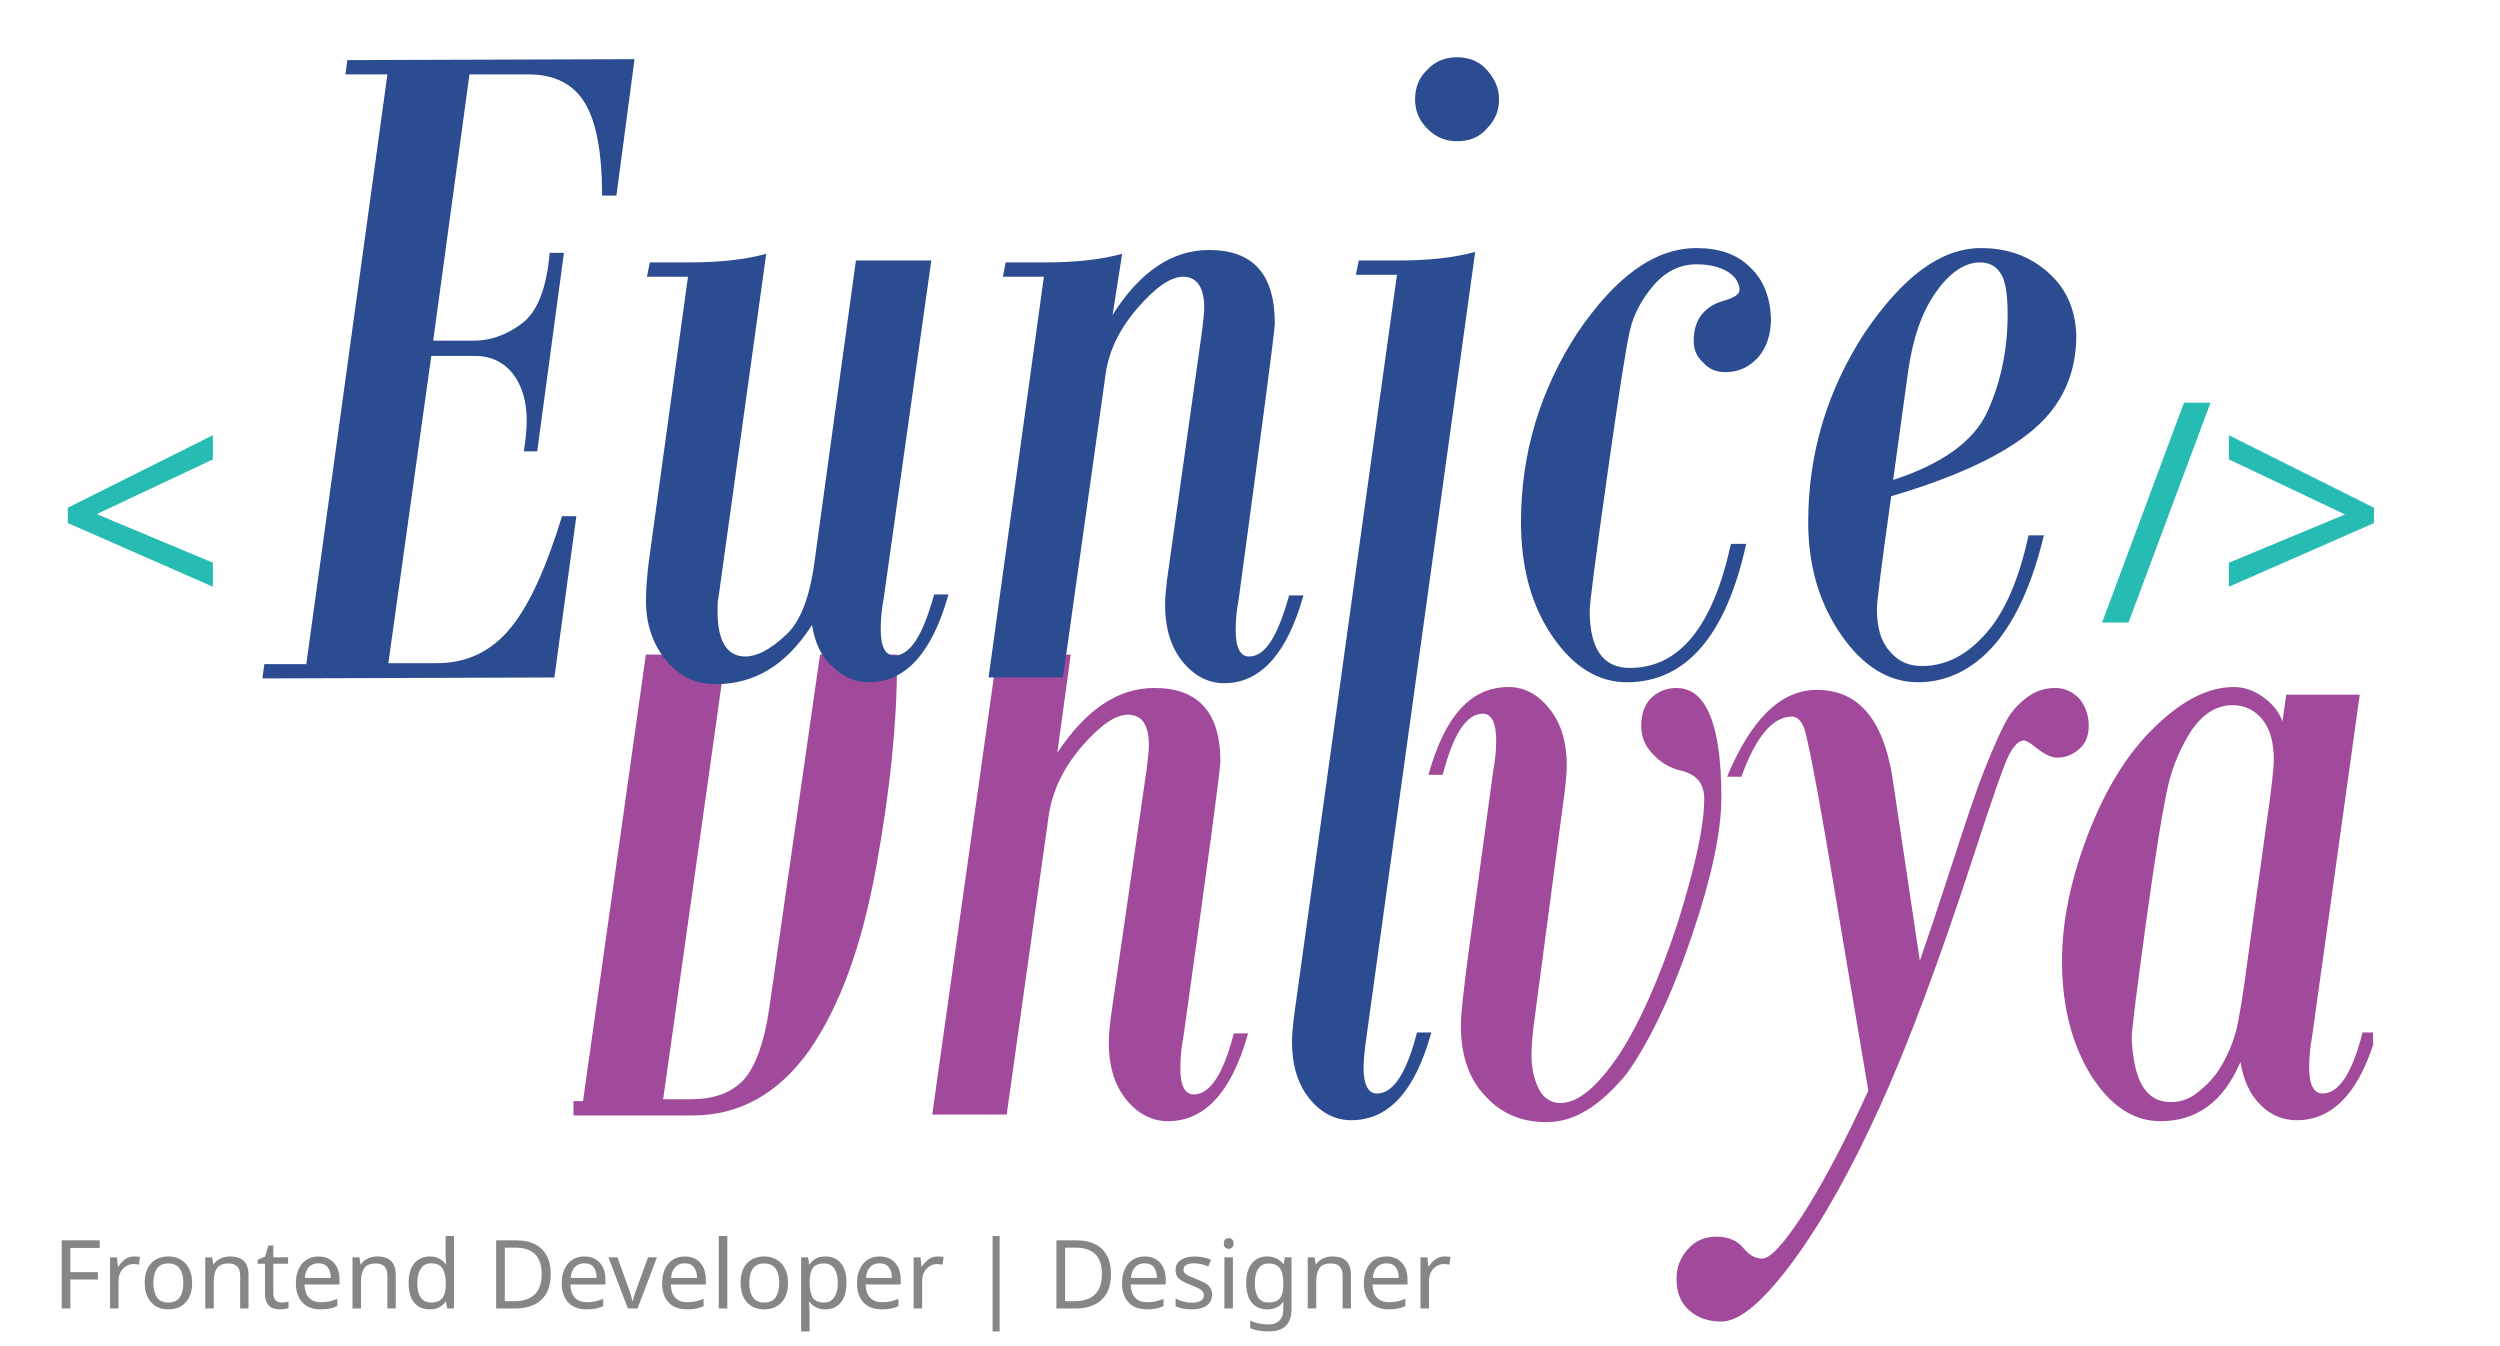
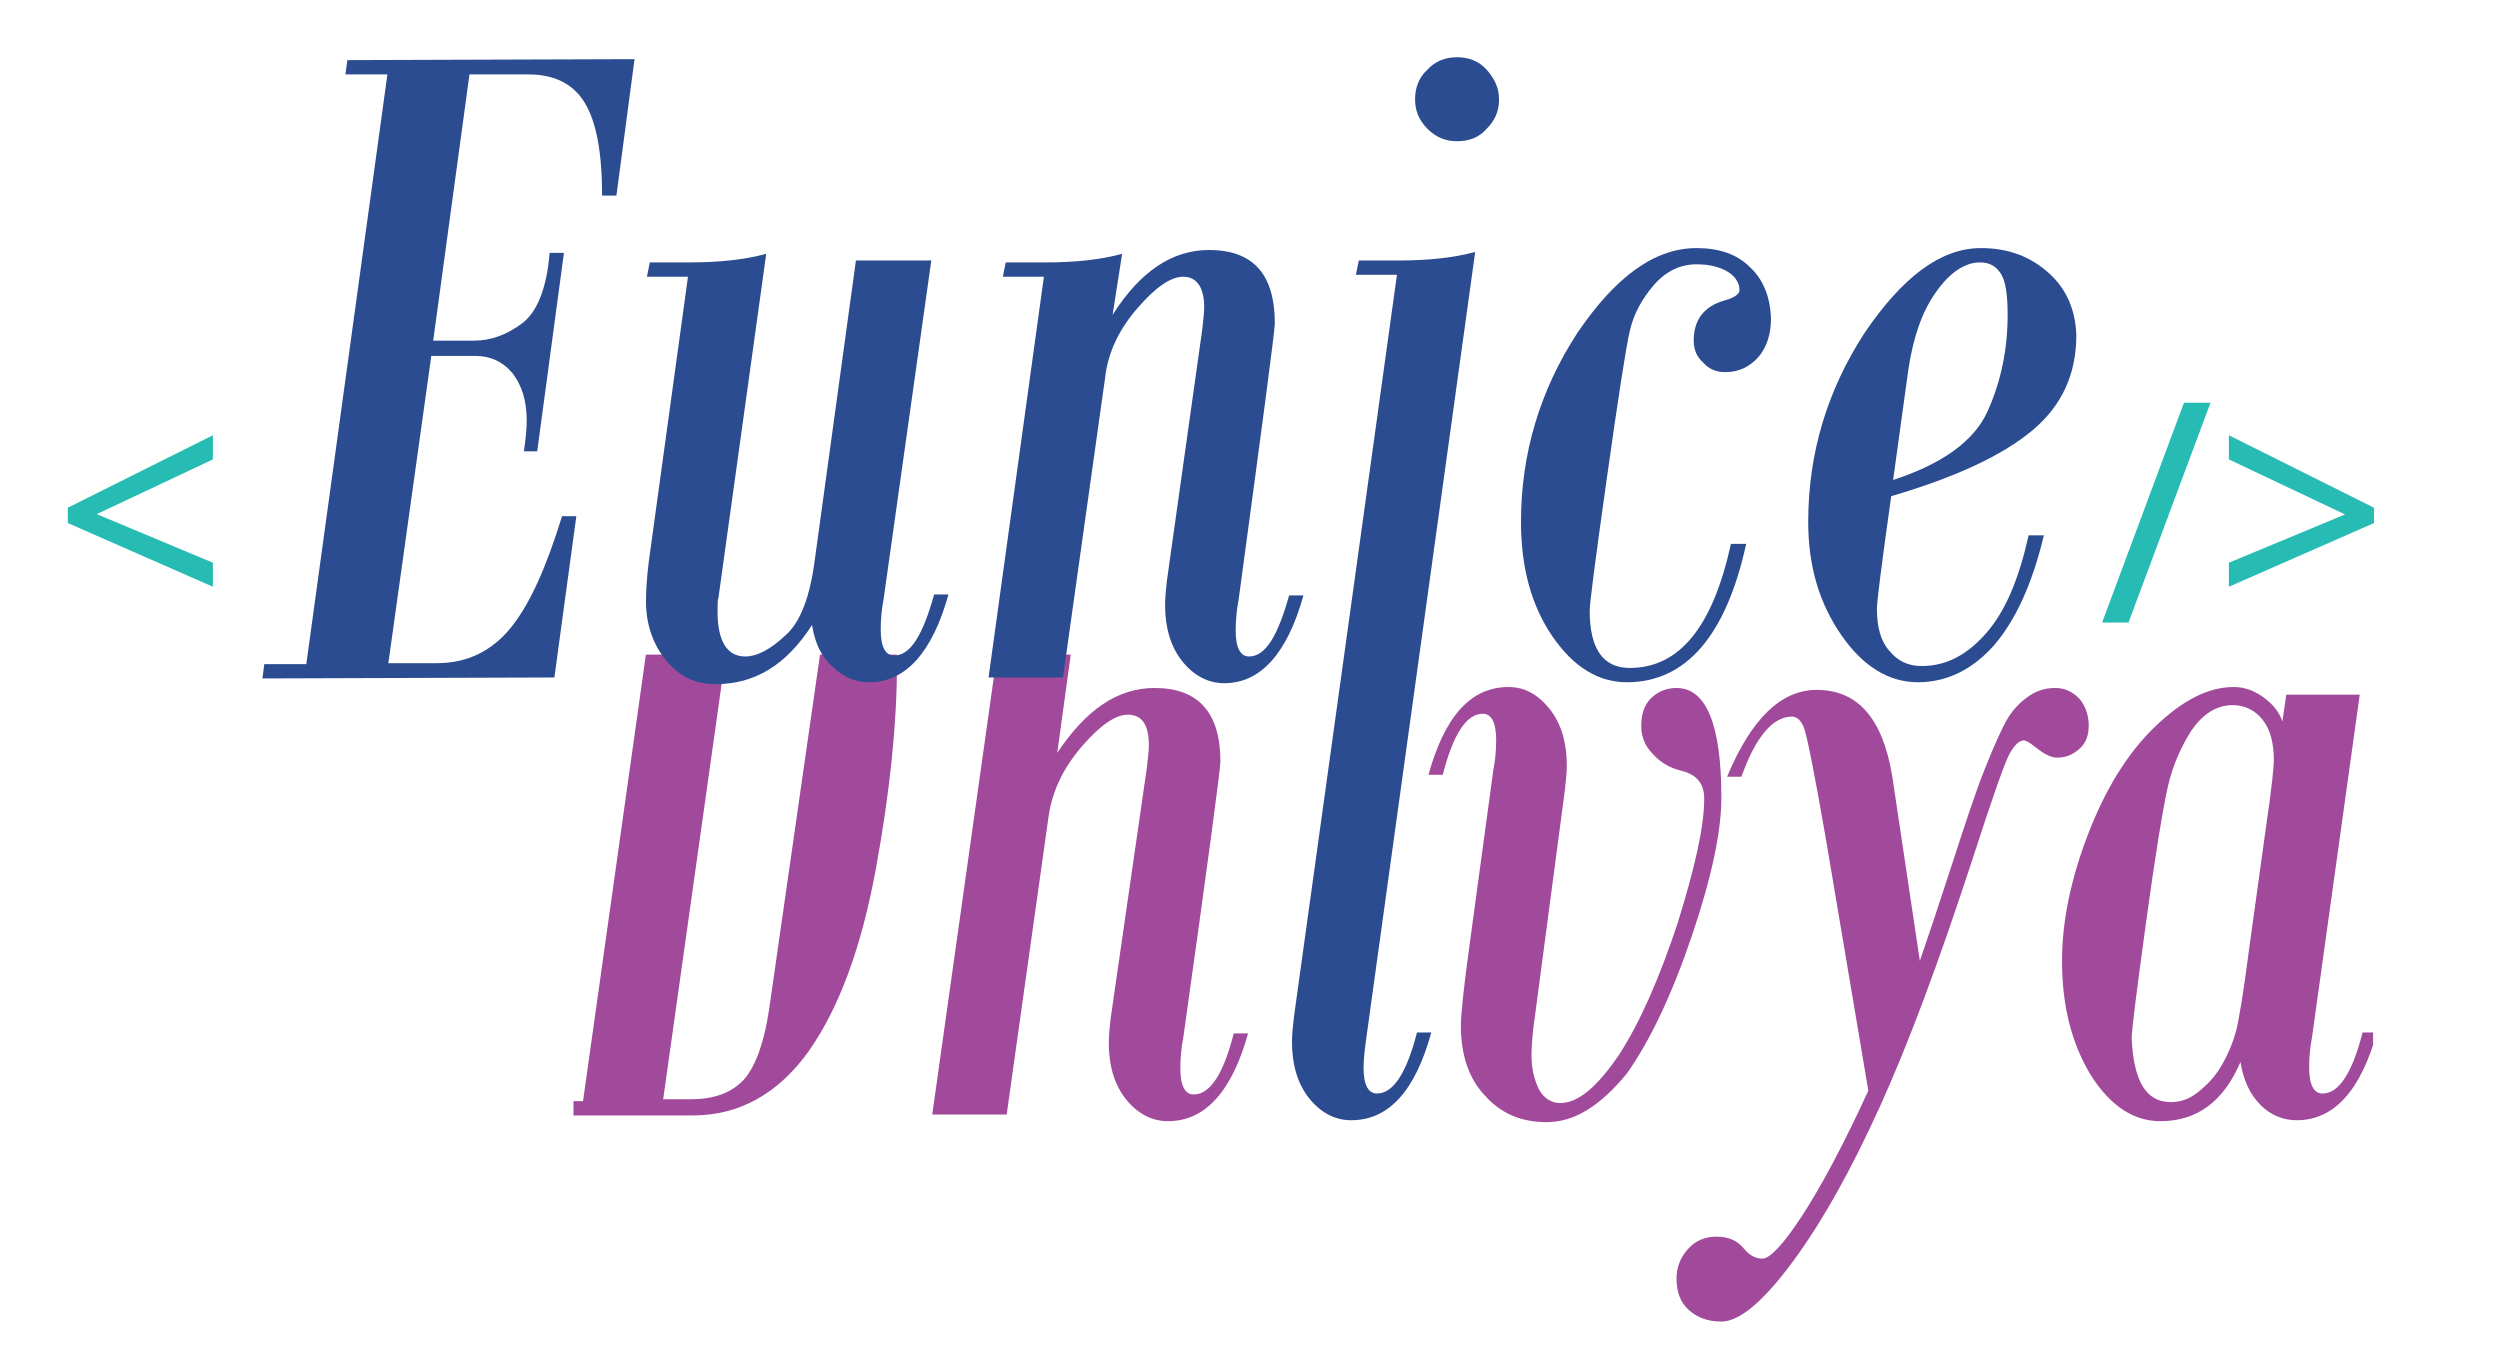
<svg xmlns="http://www.w3.org/2000/svg" xmlns:xlink="http://www.w3.org/1999/xlink" version="1.1" id="Layer_1" x="0px" y="0px" viewBox="0 0 262 141" style="enable-background:new 0 0 262 141;" xml:space="preserve">
  <style type="text/css">
	.st0{clip-path:url(#SVGID_2_);}
	.st1{fill:#A14A9B;}
	.st2{fill:#2B4C90;}
	.st3{fill:#26BBB3;}
- 	.st4{font-family:'OpenSans-SemiboldItalic';}
+ 	.st4{font-family:'OpenSans-Regular';}
	.st5{font-size:32.266px;}
- 	.st6{fill:#868686;}
- 	.st7{font-family:'OpenSans-Regular';}
- 	.st8{font-size:10px;}
</style>
  <g>
    <g>
-       <defs>
-         <rect id="SVGID_1_" x="60.1" y="68.6" width="188.6" height="76.1" />
-       </defs>
-       <clipPath id="SVGID_2_">
-         <use xlink:href="#SVGID_1_" style="overflow:visible;" />
-       </clipPath>
-       <g class="st0">
-         <g>
+       <g>
+         <defs>
+           <rect id="SVGID_1_" x="60.1" y="68.6" width="188.6" height="76.1" />
+         </defs>
+         <clipPath id="SVGID_2_">
+           <use xlink:href="#SVGID_1_" style="overflow:visible;" />
+         </clipPath>
+         <g class="st0">
          <g>
            <g>
-               <path class="st1" d="M65.6,51.9h17.1c7.5,0,11.3,5.9,11.3,17.8c0,6-0.7,13.1-2.2,21.3c-1.5,8.2-3.8,14.5-7,19.1        c-3.2,4.5-7.3,6.8-12.2,6.8H56.5l0.2-1.5h4.4l8.7-61.8h-4.4L65.6,51.9z M78.2,53.4l-8.7,61.8h2.9c2.5,0,4.3-0.7,5.6-2.1        c1.2-1.4,2.1-3.9,2.6-7.3L87,61.2c0.2-1.1,0.3-2,0.3-2.6c0-3.4-1.7-5.1-5.1-5.1H78.2z" />
+               <g>
+                 <path class="st1" d="M65.6,51.9h17.1c7.5,0,11.3,5.9,11.3,17.8c0,6-0.7,13.1-2.2,21.3s-3.8,14.5-7,19.1         c-3.2,4.5-7.3,6.8-12.2,6.8H56.5l0.2-1.5h4.4l8.7-61.8h-4.4L65.6,51.9z M78.2,53.4l-8.7,61.8h2.9c2.5,0,4.3-0.7,5.6-2.1         c1.2-1.4,2.1-3.9,2.6-7.3L87,61.2c0.2-1.1,0.3-2,0.3-2.6c0-3.4-1.7-5.1-5.1-5.1h-4V53.4z" />
+               </g>
            </g>
-           </g>
-           <g>
            <g>
-               <path class="st1" d="M120.2,80.4c0.1-1,0.2-1.7,0.2-2.3c0-2.1-0.7-3.2-2.2-3.2c-1.3,0-2.9,1.1-4.8,3.3        c-1.9,2.2-3.1,4.6-3.5,7.3l-4.4,31.3h-7.8l8.8-62.5h-4.4l0.3-1.5h4.1c3.2,0,5.9-0.3,8-0.8l-3.7,26.9c3-4.5,6.3-6.8,10.2-6.8        c4.6,0,6.9,2.6,6.9,7.7c0,0.8-1.3,10.5-3.9,29c-0.2,1-0.3,2.1-0.3,3.2c0,1.8,0.5,2.7,1.4,2.7c1.7,0,3.1-2.1,4.2-6.4h1.5        c-1.7,6.1-4.5,9.2-8.4,9.2c-1.7,0-3.2-0.8-4.4-2.3c-1.2-1.5-1.8-3.5-1.8-5.9c0-0.8,0.1-1.7,0.2-2.6L120.2,80.4z" />
+               <g>
+                 <path class="st1" d="M120.2,80.4c0.1-1,0.2-1.7,0.2-2.3c0-2.1-0.7-3.2-2.2-3.2c-1.3,0-2.9,1.1-4.8,3.3         c-1.9,2.2-3.1,4.6-3.5,7.3l-4.4,31.3h-7.8l8.8-62.5h-4.4l0.3-1.5h4.1c3.2,0,5.9-0.3,8-0.8l-3.7,26.9c3-4.5,6.3-6.8,10.2-6.8         c4.6,0,6.9,2.6,6.9,7.7c0,0.8-1.3,10.5-3.9,29c-0.2,1-0.3,2.1-0.3,3.2c0,1.8,0.5,2.7,1.4,2.7c1.7,0,3.1-2.1,4.2-6.4h1.5         c-1.7,6.1-4.5,9.2-8.4,9.2c-1.7,0-3.2-0.8-4.4-2.3c-1.2-1.5-1.8-3.5-1.8-5.9c0-0.8,0.1-1.7,0.2-2.6L120.2,80.4z" />
+               </g>
            </g>
-           </g>
-           <g>
            <g>
-               <path class="st1" d="M162.1,117.6c-2.7,0-4.8-0.9-6.5-2.8c-1.7-1.8-2.5-4.3-2.5-7.3c0-1.2,0.3-4,0.9-8.4l2.5-18.4        c0.2-1,0.3-2.1,0.3-3.1c0-1.9-0.5-2.8-1.4-2.8c-1.7,0-3.1,2.1-4.2,6.4h-1.5c1.7-6.1,4.4-9.2,8.4-9.2c1.7,0,3.1,0.8,4.3,2.3        c1.2,1.5,1.8,3.5,1.8,5.9c0,0.8-0.1,1.6-0.2,2.6l-3.1,23.4c-0.3,2-0.4,3.5-0.4,4.4c0,1.4,0.3,2.6,0.8,3.6        c0.5,0.9,1.3,1.4,2.2,1.4c1.9,0,3.9-1.7,6.2-5.1c2.2-3.4,4.2-8,6.1-13.7c1.8-5.8,2.8-10.1,2.8-13.1c0-1.6-0.8-2.5-2.3-2.9        c-1.3-0.3-2.3-0.9-3.1-1.8c-0.8-0.8-1.2-1.8-1.2-2.9c0-1.2,0.3-2.2,1-2.9c0.7-0.7,1.6-1.1,2.7-1.1c3.1,0,4.7,3.8,4.7,11.5        c0,3.5-1,8.3-3.1,14.5c-2.1,6.2-4.4,11-6.8,14.4C167.7,115.9,165,117.6,162.1,117.6z" />
+               <g>
+                 <path class="st1" d="M162.1,117.6c-2.7,0-4.8-0.9-6.5-2.8c-1.7-1.8-2.5-4.3-2.5-7.3c0-1.2,0.3-4,0.9-8.4l2.5-18.4         c0.2-1,0.3-2.1,0.3-3.1c0-1.9-0.5-2.8-1.4-2.8c-1.7,0-3.1,2.1-4.2,6.4h-1.5c1.7-6.1,4.4-9.2,8.4-9.2c1.7,0,3.1,0.8,4.3,2.3         s1.8,3.5,1.8,5.9c0,0.8-0.1,1.6-0.2,2.6l-3.1,23.4c-0.3,2-0.4,3.5-0.4,4.4c0,1.4,0.3,2.6,0.8,3.6c0.5,0.9,1.3,1.4,2.2,1.4         c1.9,0,3.9-1.7,6.2-5.1c2.2-3.4,4.2-8,6.1-13.7c1.8-5.8,2.8-10.1,2.8-13.1c0-1.6-0.8-2.5-2.3-2.9c-1.3-0.3-2.3-0.9-3.1-1.8         c-0.8-0.8-1.2-1.8-1.2-2.9c0-1.2,0.3-2.2,1-2.9c0.7-0.7,1.6-1.1,2.7-1.1c3.1,0,4.7,3.8,4.7,11.5c0,3.5-1,8.3-3.1,14.5         s-4.4,11-6.8,14.4C167.7,115.9,165,117.6,162.1,117.6z" />
+               </g>
            </g>
-           </g>
-           <g>
            <g>
-               <path class="st1" d="M201.2,100.7c0.8-2.3,1.9-5.6,3.3-9.9c1.4-4.3,2.5-7.7,3.5-10.2c1-2.5,1.8-4.3,2.4-5.3        c0.6-1,1.4-1.8,2.3-2.4c0.9-0.6,1.8-0.8,2.7-0.8c1,0,1.8,0.4,2.5,1.1c0.6,0.7,1,1.7,1,2.8c0,1.1-0.3,1.9-1,2.5        c-0.7,0.6-1.4,0.9-2.3,0.9c-0.7,0-1.4-0.4-2.3-1.1c-0.6-0.5-1-0.7-1.2-0.7c-0.5,0-1,0.5-1.5,1.4c-0.5,0.9-1.8,4.6-3.9,11.1        c-3.5,10.7-6.7,19.3-9.7,25.9c-3,6.6-6,12-9.1,16.2c-3.1,4.2-5.6,6.3-7.5,6.3c-1.4,0-2.5-0.4-3.4-1.2        c-0.9-0.8-1.3-1.9-1.3-3.3c0-1.2,0.4-2.2,1.2-3.1c0.8-0.9,1.8-1.3,3-1.3c1.2,0,2.2,0.4,2.9,1.3c0.6,0.7,1.2,1,1.9,1        c0.8,0,2.2-1.5,4.1-4.4c1.9-2.9,4.3-7.3,7-13.2l-4.4-26.1c-1.2-7-2-10.9-2.3-11.8c-0.3-0.9-0.8-1.3-1.3-1.3        c-2,0-3.8,2.1-5.3,6.3h-1.5c2.5-6,5.6-9.1,9.4-9.1c4.3,0,6.9,3,7.9,9L201.2,100.7z" />
+               <g>
+                 <path class="st1" d="M201.2,100.7c0.8-2.3,1.9-5.6,3.3-9.9c1.4-4.3,2.5-7.7,3.5-10.2s1.8-4.3,2.4-5.3c0.6-1,1.4-1.8,2.3-2.4         c0.9-0.6,1.8-0.8,2.7-0.8c1,0,1.8,0.4,2.5,1.1c0.6,0.7,1,1.7,1,2.8c0,1.1-0.3,1.9-1,2.5s-1.4,0.9-2.3,0.9         c-0.7,0-1.4-0.4-2.3-1.1c-0.6-0.5-1-0.7-1.2-0.7c-0.5,0-1,0.5-1.5,1.4s-1.8,4.6-3.9,11.1c-3.5,10.7-6.7,19.3-9.7,25.9         c-3,6.6-6,12-9.1,16.2s-5.6,6.3-7.5,6.3c-1.4,0-2.5-0.4-3.4-1.2s-1.3-1.9-1.3-3.3c0-1.2,0.4-2.2,1.2-3.1         c0.8-0.9,1.8-1.3,3-1.3s2.2,0.4,2.9,1.3c0.6,0.7,1.2,1,1.9,1c0.8,0,2.2-1.5,4.1-4.4c1.9-2.9,4.3-7.3,7-13.2l-4.4-26.1         c-1.2-7-2-10.9-2.3-11.8s-0.8-1.3-1.3-1.3c-2,0-3.8,2.1-5.3,6.3H181c2.5-6,5.6-9.1,9.4-9.1c4.3,0,6.9,3,7.9,9L201.2,100.7z" />
+               </g>
            </g>
-           </g>
-           <g>
            <g>
-               <path class="st1" d="M239.6,72.8h7.7l-5,35.9c-0.2,1-0.3,2.1-0.3,3.2c0,1.8,0.5,2.7,1.4,2.7c1.7,0,3.1-2.1,4.2-6.4h1.5        c-1.7,6.1-4.5,9.2-8.4,9.2c-1.4,0-2.7-0.5-3.8-1.6s-1.8-2.6-2.1-4.5c-1.8,4.2-4.6,6.2-8.4,6.2c-2.8,0-5.2-1.6-7.2-4.7        c-2-3.2-3.1-7.2-3.1-12.1c0-4.1,0.9-8.5,2.7-13.2c1.8-4.7,4.1-8.5,7-11.3c2.9-2.8,5.6-4.2,8.3-4.2c1,0,2,0.3,3,1        c1,0.7,1.7,1.5,2.1,2.6L239.6,72.8z M227.5,115.5c1,0,1.9-0.3,2.8-1c0.9-0.7,1.8-1.6,2.5-2.8s1.2-2.4,1.5-3.5        c0.3-1.1,0.8-4,1.4-8.7l1.8-13c0.6-4,0.8-6.3,0.8-6.8c0-1.9-0.4-3.3-1.2-4.3c-0.8-1-1.9-1.5-3.1-1.5c-1.7,0-3.1,0.9-4.3,2.6        c-1.1,1.7-2,3.7-2.5,5.9c-0.5,2.2-1.3,7-2.3,14.3c-1,7.3-1.5,11.3-1.5,12.1C223.6,113.3,224.9,115.5,227.5,115.5z" />
+               <g>
+                 <path class="st1" d="M239.6,72.8h7.7l-5,35.9c-0.2,1-0.3,2.1-0.3,3.2c0,1.8,0.5,2.7,1.4,2.7c1.7,0,3.1-2.1,4.2-6.4h1.5         c-1.7,6.1-4.5,9.2-8.4,9.2c-1.4,0-2.7-0.5-3.8-1.6s-1.8-2.6-2.1-4.5c-1.8,4.2-4.6,6.2-8.4,6.2c-2.8,0-5.2-1.6-7.2-4.7         c-2-3.2-3.1-7.2-3.1-12.1c0-4.1,0.9-8.5,2.7-13.2s4.1-8.5,7-11.3s5.6-4.2,8.3-4.2c1,0,2,0.3,3,1s1.7,1.5,2.1,2.6L239.6,72.8z          M227.5,115.5c1,0,1.9-0.3,2.8-1c0.9-0.7,1.8-1.6,2.5-2.8s1.2-2.4,1.5-3.5s0.8-4,1.4-8.7l1.8-13c0.6-4,0.8-6.3,0.8-6.8         c0-1.9-0.4-3.3-1.2-4.3s-1.9-1.5-3.1-1.5c-1.7,0-3.1,0.9-4.3,2.6c-1.1,1.7-2,3.7-2.5,5.9c-0.5,2.2-1.3,7-2.3,14.3         s-1.5,11.3-1.5,12.1C223.6,113.3,224.9,115.5,227.5,115.5z" />
+               </g>
            </g>
          </g>
        </g>
      </g>
    </g>
    <g>
-       <path class="st2" d="M27.5,71.1l0.2-1.5l4.4,0l8.5-61.8l-4.4,0l0.2-1.5l30.1-0.1l-1.9,14.3l-1.5,0c0-4.5-0.6-7.7-1.8-9.7    c-1.2-2-3.2-3-5.9-3l-6.2,0l-3.8,27.9l4.3,0c1.7,0,3.4-0.6,5-1.8c1.6-1.2,2.6-3.7,2.9-7.4l1.5,0l-2.8,20.8l-1.4,0    c0.2-1.3,0.3-2.4,0.3-3.2c0-2.1-0.5-3.7-1.5-5c-1-1.2-2.3-1.8-3.9-1.8l-4.6,0l-4.5,32.2l5.1,0c3.2,0,5.8-1.3,7.8-3.8    c2-2.5,3.7-6.4,5.3-11.6l1.5,0l-2.3,16.9L27.5,71.1z" />
-       <path class="st2" d="M85.1,65.5c-2.7,4.2-6,6.2-10.1,6.2c-2.1,0-3.8-0.8-5.2-2.5c-1.4-1.7-2.1-3.8-2.1-6.2c0-1.2,0.1-2.6,0.3-4.2    L72.1,29l-4.3,0l0.3-1.5l4.1,0c3.3,0,5.9-0.3,8.1-0.9l-5,36c-0.1,0.3-0.1,0.8-0.1,1.5c0,3.1,1,4.7,2.9,4.7c1.2,0,2.6-0.7,4.2-2.2    c1.6-1.4,2.6-4.1,3.1-8l4.3-31.3l7.9,0l-5,35.5c-0.2,1-0.3,2.1-0.3,3.2c0,1.8,0.5,2.7,1.4,2.7c1.7,0,3-2.1,4.2-6.4l1.5,0    c-1.7,6.1-4.5,9.2-8.3,9.2c-1.4,0-2.7-0.5-3.8-1.6C86.1,68.9,85.4,67.4,85.1,65.5z" />
-       <path class="st2" d="M126,34.5c0.1-1,0.2-1.7,0.2-2.3c0-2.1-0.8-3.2-2.2-3.2c-1.3,0-2.9,1.1-4.8,3.3c-1.9,2.2-3.1,4.6-3.4,7.4    L111.4,71l-7.8,0l5.8-42l-4.3,0l0.3-1.5l4.1,0c3.3,0,5.9-0.3,8.1-0.9l-1,6.4c2.9-4.6,6.3-6.8,10.1-6.8c4.6,0,6.9,2.5,6.9,7.7    c0,0.8-1.3,10.5-3.8,29c-0.2,1-0.3,2.1-0.3,3.2c0,1.8,0.5,2.7,1.4,2.7c1.7,0,3-2.1,4.2-6.4l1.5,0c-1.7,6.1-4.5,9.2-8.3,9.2    c-1.7,0-3.2-0.8-4.4-2.3c-1.2-1.5-1.8-3.5-1.8-5.9c0-0.8,0.1-1.7,0.2-2.6L126,34.5z" />
-       <path class="st2" d="M141.6,117.4c-1.7,0-3.2-0.8-4.4-2.3c-1.2-1.5-1.8-3.5-1.8-5.9c0-0.8,0.1-1.7,0.2-2.6l10.8-77.8l-4.3,0    l0.3-1.5l4.1,0c3.3,0,5.9-0.3,8.1-0.9l-11.4,82.3c-0.2,1.4-0.3,2.5-0.3,3.2c0,1.8,0.5,2.7,1.4,2.7c1.7,0,3.1-2.1,4.2-6.4l1.5,0    C148.3,114.4,145.5,117.4,141.6,117.4z M152.7,14.8c-1.2,0-2.2-0.4-3.1-1.3c-0.9-0.9-1.3-1.9-1.3-3.1c0-1.2,0.4-2.3,1.3-3.1    c0.8-0.9,1.9-1.3,3.1-1.3c1.2,0,2.3,0.4,3.1,1.3c0.8,0.9,1.3,1.9,1.3,3.1c0,1.2-0.4,2.2-1.3,3.1C155,14.4,154,14.8,152.7,14.8z" />
-       <path class="st2" d="M170.5,71.5c-3,0-5.6-1.6-7.8-4.8c-2.2-3.2-3.3-7.2-3.3-12c0-7.2,2-13.8,5.9-19.8c4-5.9,8.1-8.9,12.5-8.9    c2.3,0,4.2,0.6,5.6,2c1.4,1.3,2.1,3.1,2.2,5.3c0,1.7-0.4,3-1.3,4.1c-0.9,1-2,1.6-3.5,1.6c-0.9,0-1.7-0.3-2.3-1    c-0.7-0.6-1-1.4-1-2.3c0-2.2,1.1-3.6,3.2-4.2c1.1-0.3,1.6-0.7,1.6-1.1c0-0.7-0.4-1.4-1.2-1.9c-0.8-0.5-1.9-0.8-3.3-0.8    c-1.7,0-3.2,0.7-4.5,2.2c-1.2,1.4-2.1,3-2.5,4.8c-0.4,1.7-1.2,6.9-2.4,15.4c-1.2,8.5-1.8,13.1-1.8,13.9c0,4,1.4,6,4.2,6    c5.2,0,8.7-4.3,10.6-13l1.6,0C180.9,66.6,176.7,71.5,170.5,71.5z" />
-       <path class="st2" d="M201,71.5c-3,0-5.7-1.6-8-4.9c-2.3-3.3-3.5-7.2-3.5-11.9c0-7.2,2-13.8,5.9-19.8c4-5.9,8-8.9,12.2-8.9    c2.9,0,5.2,0.9,7.1,2.6c1.9,1.7,2.8,3.9,2.9,6.5c0,4.1-1.5,7.4-4.6,10c-3.1,2.6-8,4.9-14.8,6.9c-1,7.1-1.5,11-1.5,11.8    c0,1.9,0.4,3.4,1.3,4.4c0.9,1.1,2,1.6,3.4,1.6c2.6,0,4.8-1.2,6.8-3.5c2-2.3,3.4-5.7,4.4-10.2l1.6,0c-1.2,5-2.9,8.8-5.2,11.5    C206.7,70.2,204,71.5,201,71.5z M198.4,50.3c5.2-1.7,8.5-4.1,9.9-7.2c1.4-3.1,2.1-6.5,2.1-10.1c0-2.1-0.2-3.5-0.7-4.3    c-0.5-0.8-1.2-1.2-2.2-1.2c-1.6,0-3.2,1.1-4.6,3.1c-1.5,2.1-2.4,4.8-2.9,8.1L198.4,50.3z" />
+       <path class="st2" d="M27.5,71.1l0.2-1.5h4.4l8.5-61.8h-4.4l0.2-1.5l30.1-0.1l-1.9,14.3h-1.5c0-4.5-0.6-7.7-1.8-9.7s-3.2-3-5.9-3    h-6.2l-3.8,27.9h4.3c1.7,0,3.4-0.6,5-1.8s2.6-3.7,2.9-7.4h1.5l-2.8,20.8h-1.4c0.2-1.3,0.3-2.4,0.3-3.2c0-2.1-0.5-3.7-1.5-5    c-1-1.2-2.3-1.8-3.9-1.8h-4.6l-4.5,32.2h5.1c3.2,0,5.8-1.3,7.8-3.8s3.7-6.4,5.3-11.6h1.5L58.1,71L27.5,71.1z" />
+       <path class="st2" d="M85.1,65.5c-2.7,4.2-6,6.2-10.1,6.2c-2.1,0-3.8-0.8-5.2-2.5c-1.4-1.7-2.1-3.8-2.1-6.2c0-1.2,0.1-2.6,0.3-4.2    L72.1,29h-4.3l0.3-1.5h4.1c3.3,0,5.9-0.3,8.1-0.9l-5,36c-0.1,0.3-0.1,0.8-0.1,1.5c0,3.1,1,4.7,2.9,4.7c1.2,0,2.6-0.7,4.2-2.2    c1.6-1.4,2.6-4.1,3.1-8l4.3-31.3h7.9l-5,35.5c-0.2,1-0.3,2.1-0.3,3.2c0,1.8,0.5,2.7,1.4,2.7c1.7,0,3-2.1,4.2-6.4h1.5    c-1.7,6.1-4.5,9.2-8.3,9.2c-1.4,0-2.7-0.5-3.8-1.6C86.1,68.9,85.4,67.4,85.1,65.5z" />
+       <path class="st2" d="M126,34.5c0.1-1,0.2-1.7,0.2-2.3c0-2.1-0.8-3.2-2.2-3.2c-1.3,0-2.9,1.1-4.8,3.3s-3.1,4.6-3.4,7.4L111.4,71    h-7.8l5.8-42h-4.3l0.3-1.5h4.1c3.3,0,5.9-0.3,8.1-0.9l-1,6.4c2.9-4.6,6.3-6.8,10.1-6.8c4.6,0,6.9,2.5,6.9,7.7    c0,0.8-1.3,10.5-3.8,29c-0.2,1-0.3,2.1-0.3,3.2c0,1.8,0.5,2.7,1.4,2.7c1.7,0,3-2.1,4.2-6.4h1.5c-1.7,6.1-4.5,9.2-8.3,9.2    c-1.7,0-3.2-0.8-4.4-2.3c-1.2-1.5-1.8-3.5-1.8-5.9c0-0.8,0.1-1.7,0.2-2.6L126,34.5z" />
+       <path class="st2" d="M141.6,117.4c-1.7,0-3.2-0.8-4.4-2.3s-1.8-3.5-1.8-5.9c0-0.8,0.1-1.7,0.2-2.6l10.8-77.8h-4.3l0.3-1.5h4.1    c3.3,0,5.9-0.3,8.1-0.9l-11.4,82.3c-0.2,1.4-0.3,2.5-0.3,3.2c0,1.8,0.5,2.7,1.4,2.7c1.7,0,3.1-2.1,4.2-6.4h1.5    C148.3,114.4,145.5,117.4,141.6,117.4z M152.7,14.8c-1.2,0-2.2-0.4-3.1-1.3c-0.9-0.9-1.3-1.9-1.3-3.1s0.4-2.3,1.3-3.1    c0.8-0.9,1.9-1.3,3.1-1.3c1.2,0,2.3,0.4,3.1,1.3s1.3,1.9,1.3,3.1s-0.4,2.2-1.3,3.1C155,14.4,154,14.8,152.7,14.8z" />
+       <path class="st2" d="M170.5,71.5c-3,0-5.6-1.6-7.8-4.8c-2.2-3.2-3.3-7.2-3.3-12c0-7.2,2-13.8,5.9-19.8c4-5.9,8.1-8.9,12.5-8.9    c2.3,0,4.2,0.6,5.6,2c1.4,1.3,2.1,3.1,2.2,5.3c0,1.7-0.4,3-1.3,4.1c-0.9,1-2,1.6-3.5,1.6c-0.9,0-1.7-0.3-2.3-1    c-0.7-0.6-1-1.4-1-2.3c0-2.2,1.1-3.6,3.2-4.2c1.1-0.3,1.6-0.7,1.6-1.1c0-0.7-0.4-1.4-1.2-1.9s-1.9-0.8-3.3-0.8    c-1.7,0-3.2,0.7-4.5,2.2c-1.2,1.4-2.1,3-2.5,4.8c-0.4,1.7-1.2,6.9-2.4,15.4s-1.8,13.1-1.8,13.9c0,4,1.4,6,4.2,6    c5.2,0,8.7-4.3,10.6-13h1.6C180.9,66.6,176.7,71.5,170.5,71.5z" />
+       <path class="st2" d="M201,71.5c-3,0-5.7-1.6-8-4.9c-2.3-3.3-3.5-7.2-3.5-11.9c0-7.2,2-13.8,5.9-19.8c4-5.9,8-8.9,12.2-8.9    c2.9,0,5.2,0.9,7.1,2.6c1.9,1.7,2.8,3.9,2.9,6.5c0,4.1-1.5,7.4-4.6,10s-8,4.9-14.8,6.9c-1,7.1-1.5,11-1.5,11.8    c0,1.9,0.4,3.4,1.3,4.4c0.9,1.1,2,1.6,3.4,1.6c2.6,0,4.8-1.2,6.8-3.5c2-2.3,3.4-5.7,4.4-10.2h1.6c-1.2,5-2.9,8.8-5.2,11.5    C206.7,70.2,204,71.5,201,71.5z M198.4,50.3c5.2-1.7,8.5-4.1,9.9-7.2c1.4-3.1,2.1-6.5,2.1-10.1c0-2.1-0.2-3.5-0.7-4.3    s-1.2-1.2-2.2-1.2c-1.6,0-3.2,1.1-4.6,3.1c-1.5,2.1-2.4,4.8-2.9,8.1L198.4,50.3z" />
    </g>
    <text transform="matrix(1 0 0 1 219.9731 65.2397)" class="st3 st4 st5">/&gt;</text>
    <g>
      <text transform="matrix(1 0 0 1 5.4976 65.2387)" class="st3 st4 st5">&lt;</text>
    </g>
-     <text transform="matrix(1 0 0 1 5.4976 137.1293)" class="st6 st7 st8">Frontend Developer | Designer</text>
  </g>
</svg>
